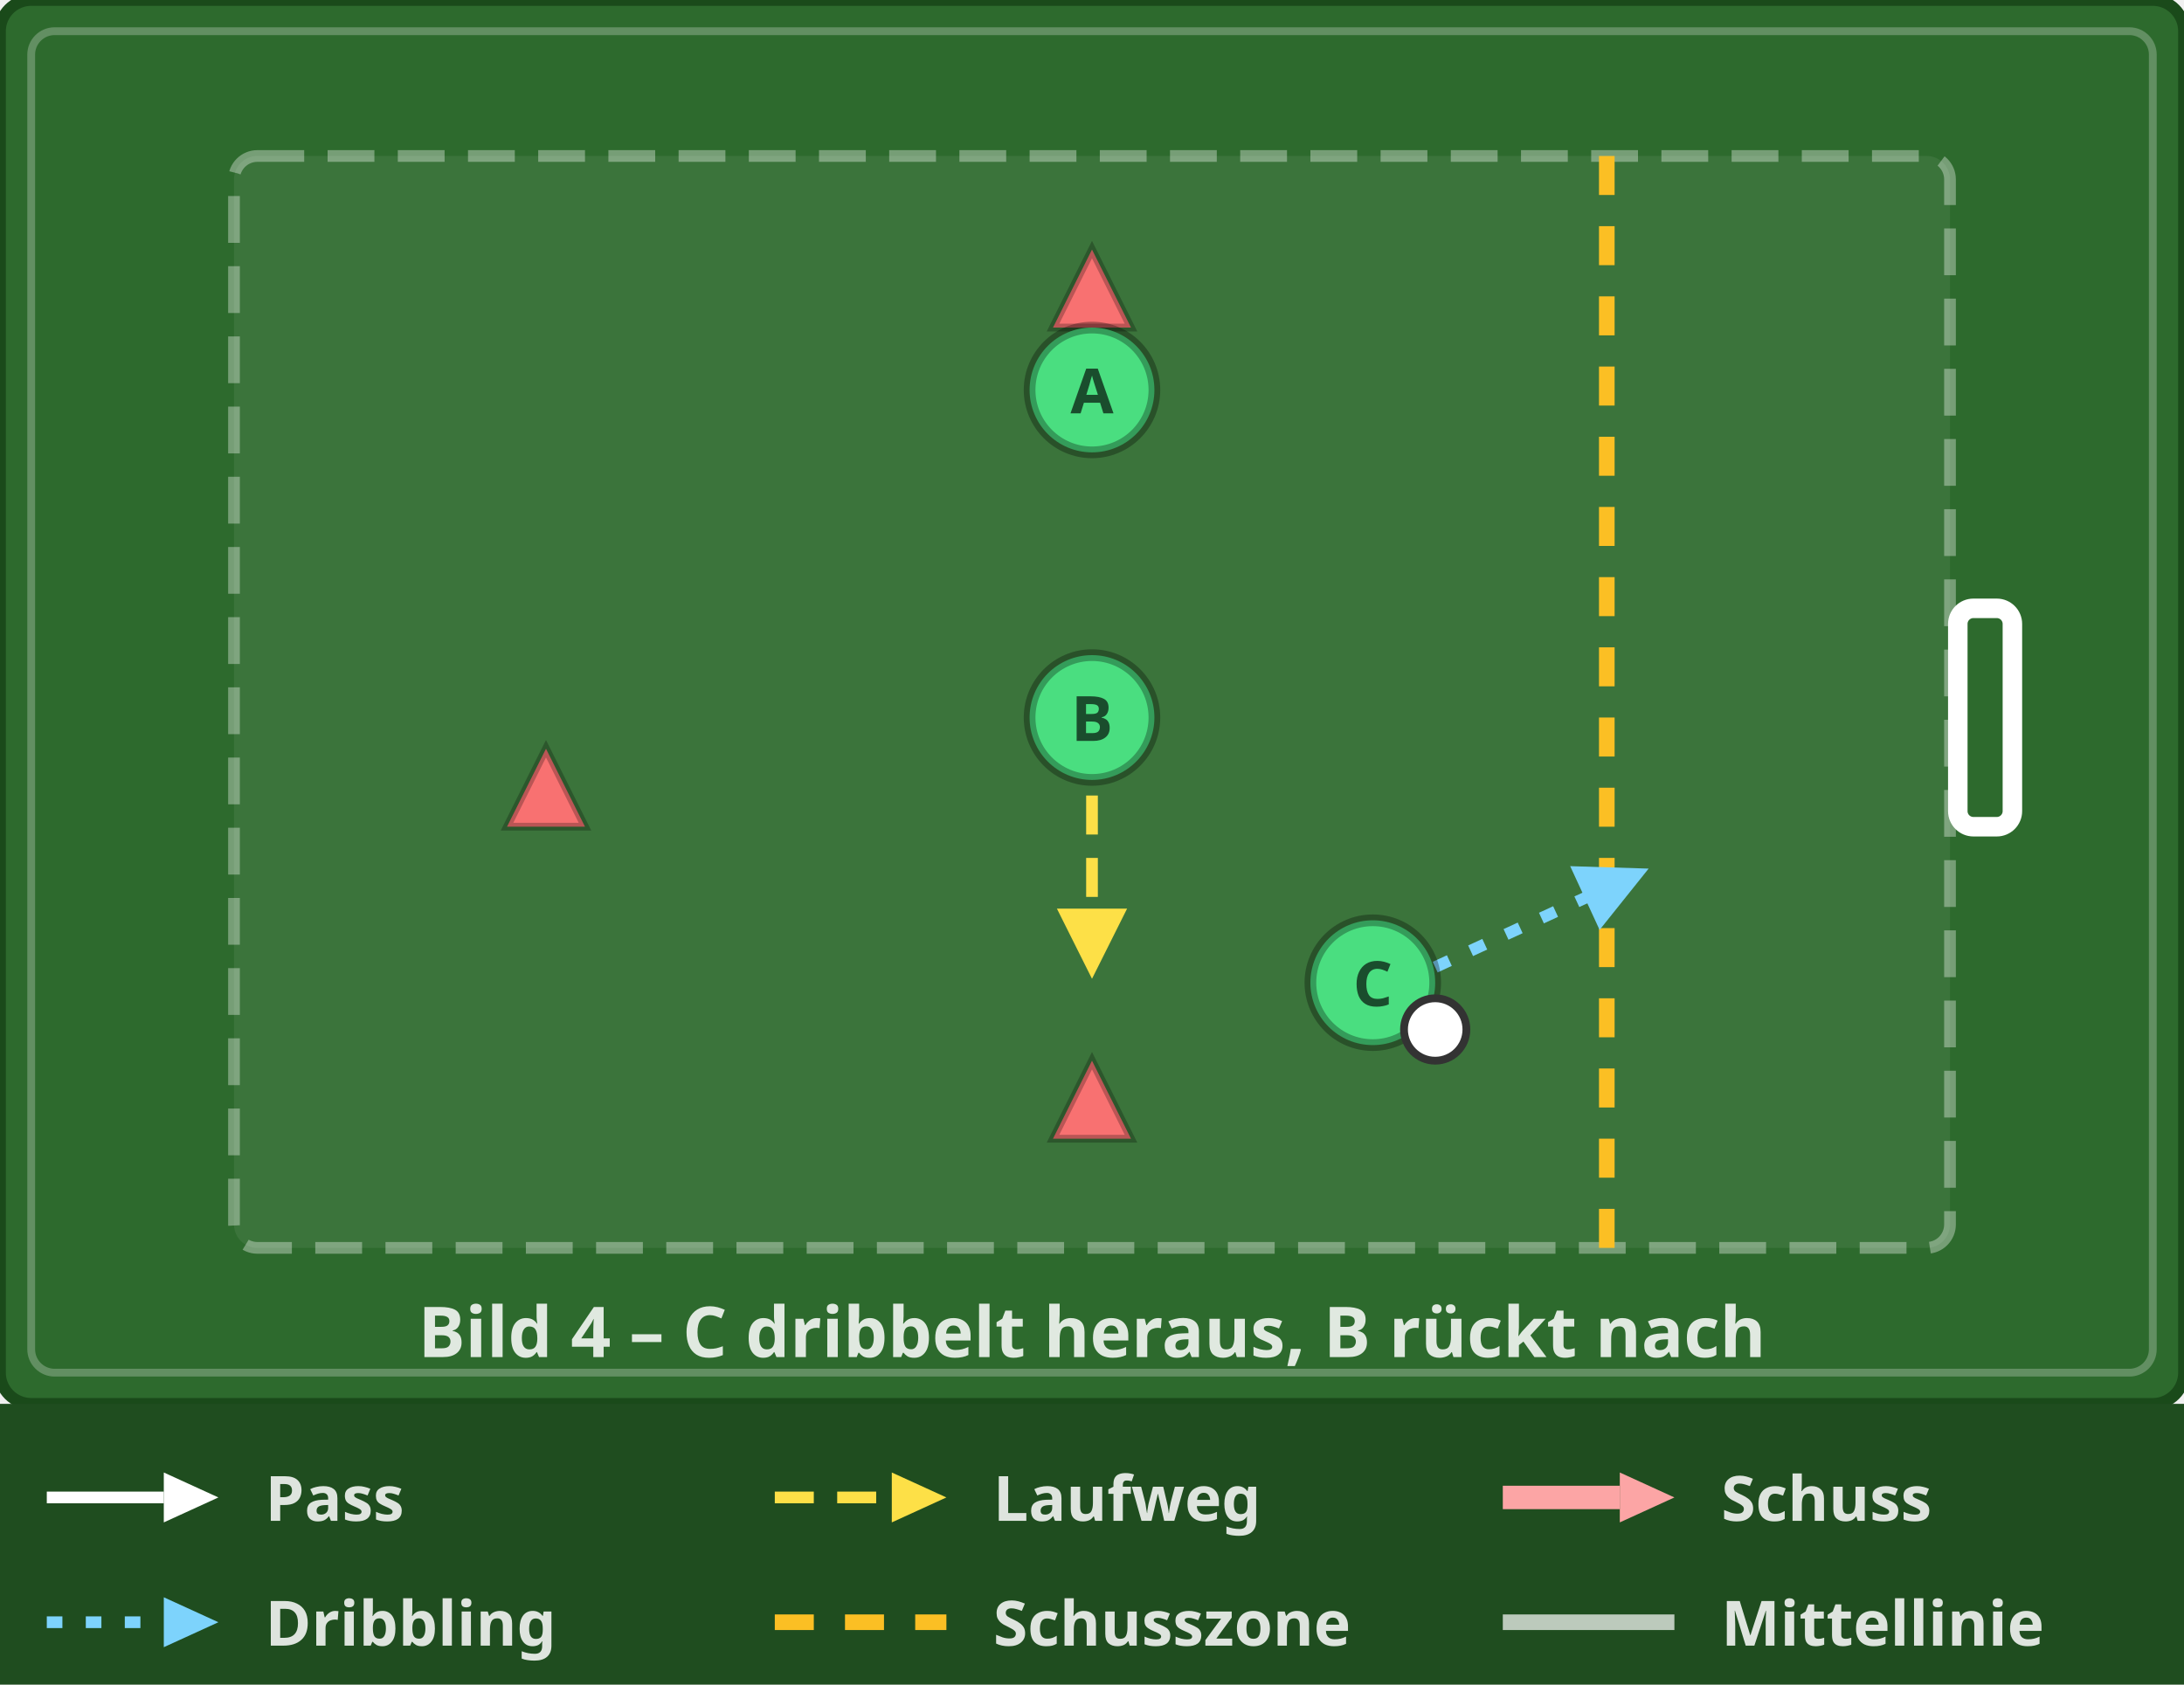
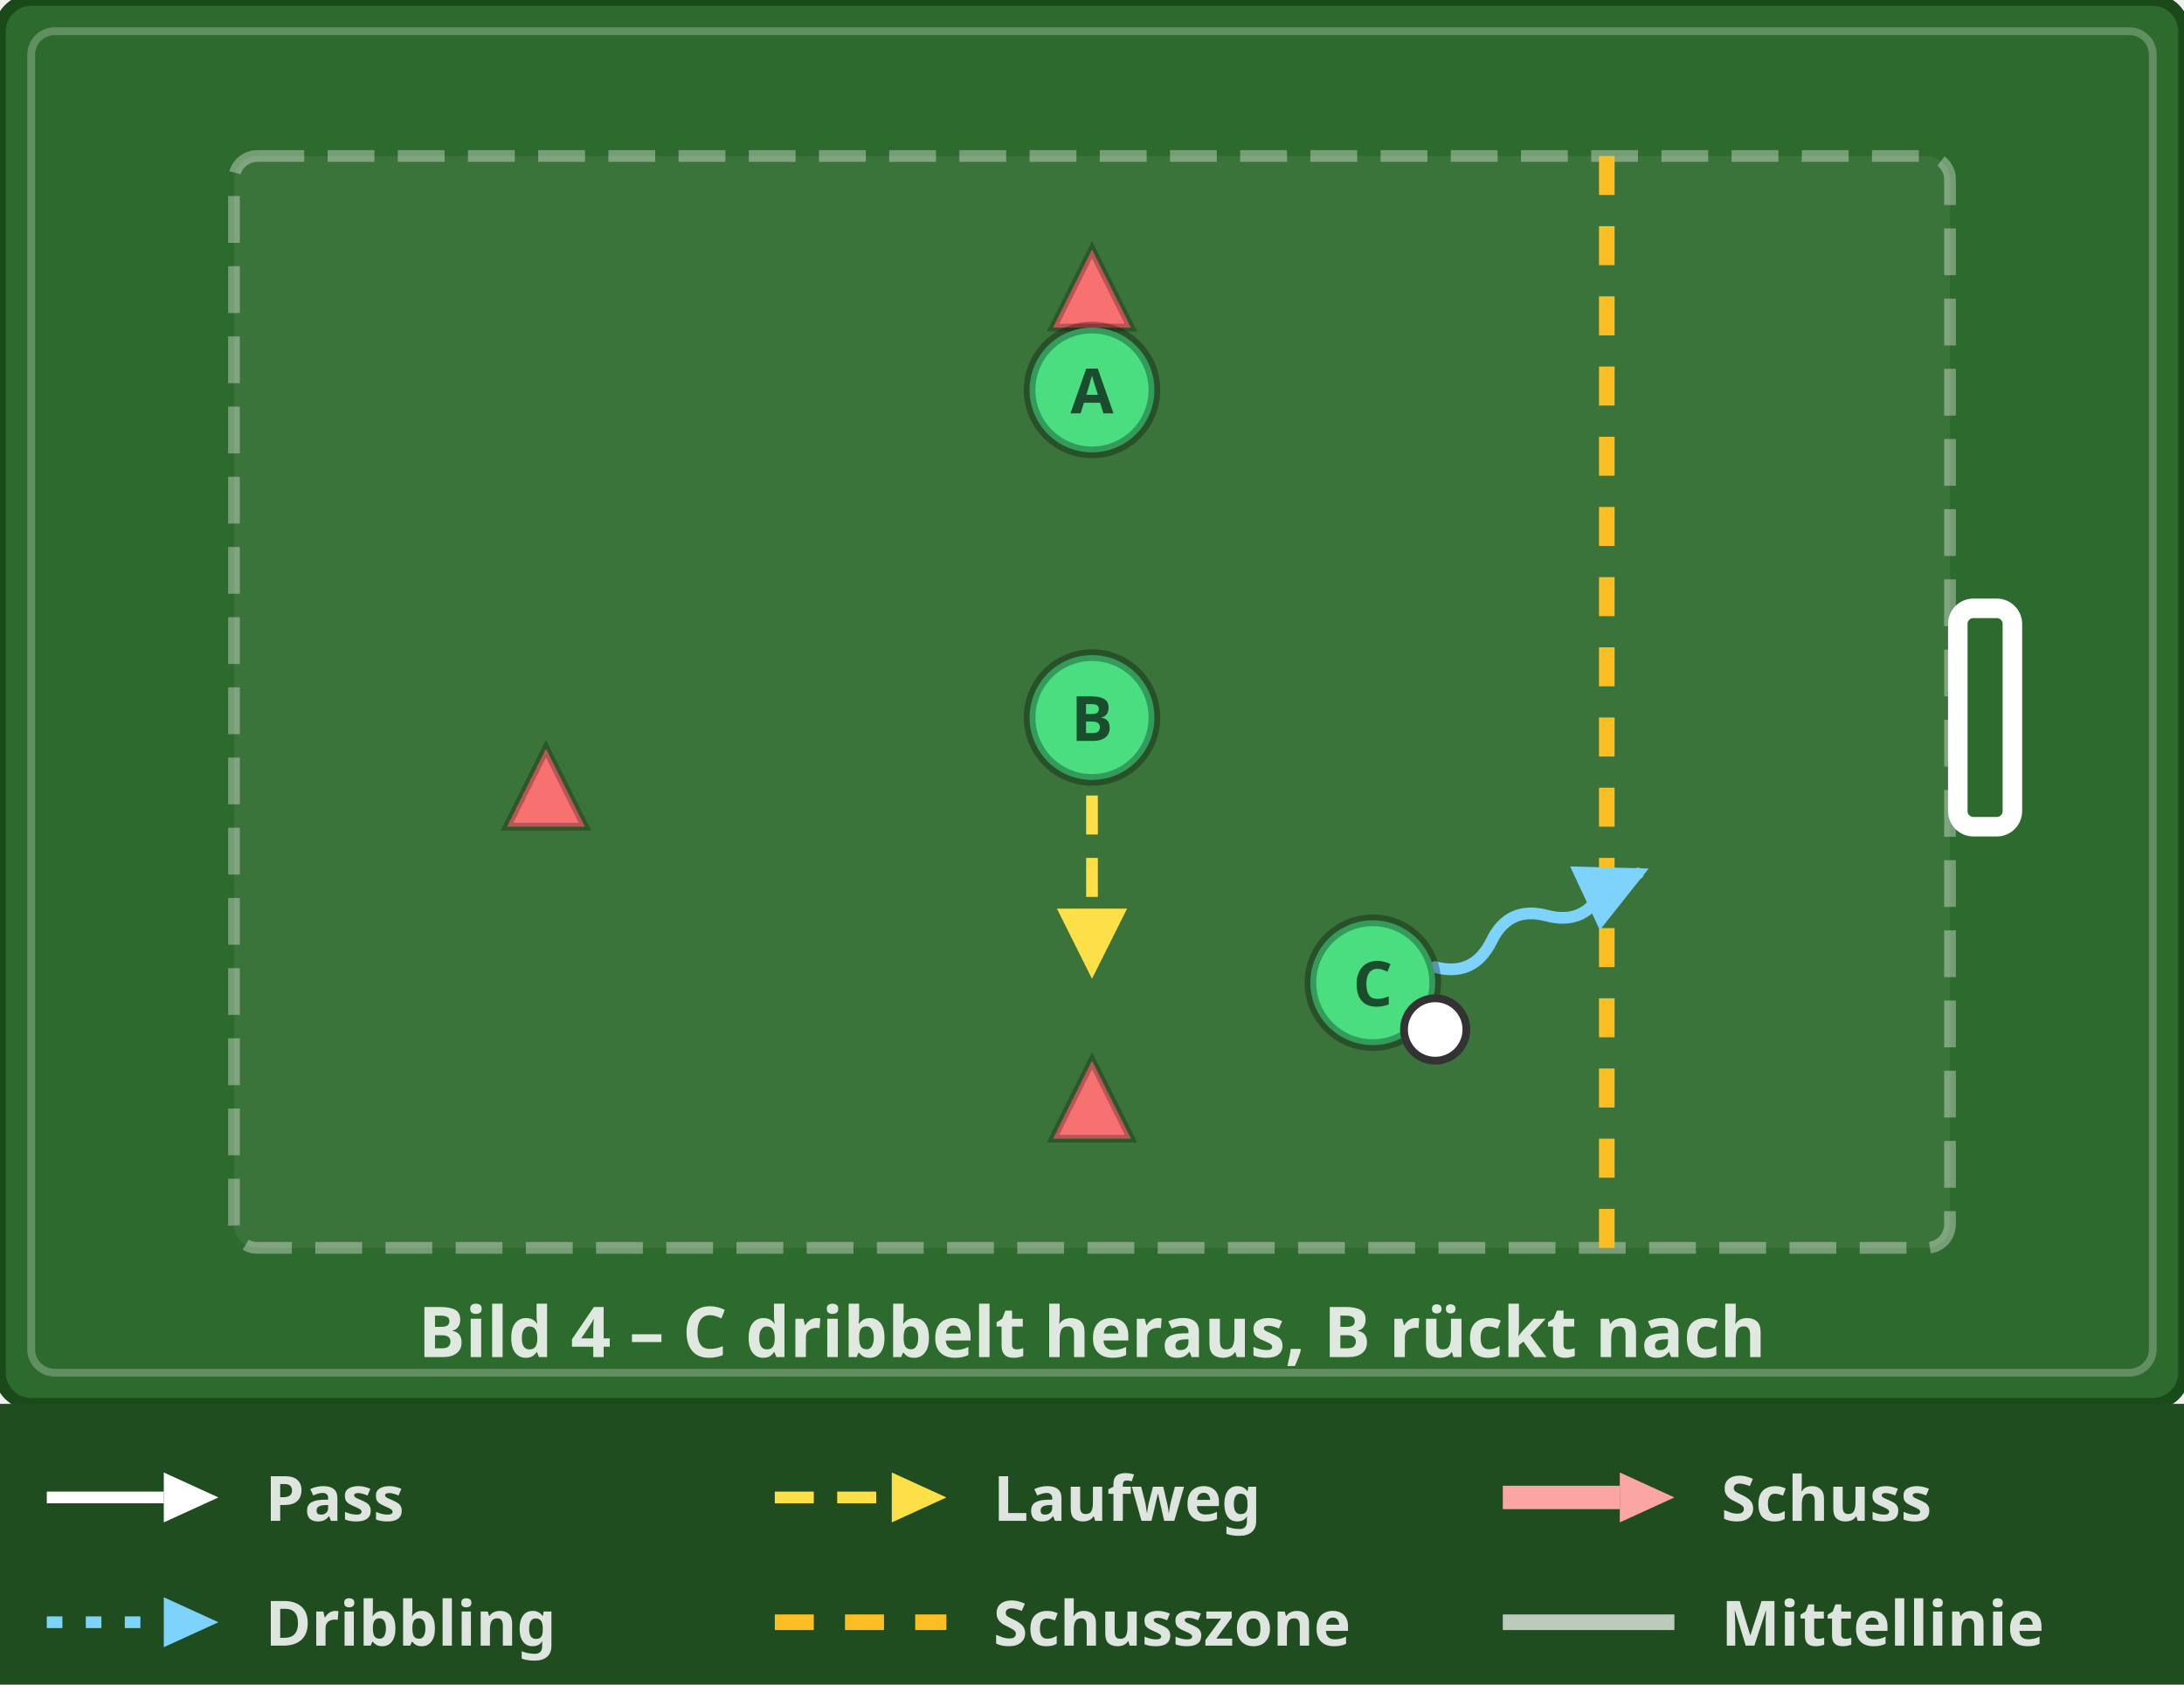
<svg xmlns="http://www.w3.org/2000/svg" viewBox="0 0 280 216" width="280" height="216">
  <defs />
  <rect width="280" height="180" rx="4" fill="#2d6a2d" stroke="#1a4a1a" stroke-width="1.5" />
  <rect x="4" y="4" width="272" height="172" rx="3" fill="none" stroke="rgba(255,255,255,.25)" stroke-width="1" />
  <defs>
    <marker id="arr-p" markerWidth="6" markerHeight="6" refX="5" refY="3" orient="auto">
      <path d="M0,0 L6,3 L0,6 Z" fill="#ffffff" />
    </marker>
    <marker id="arr-l" markerWidth="6" markerHeight="6" refX="5" refY="3" orient="auto">
      <path d="M0,0 L6,3 L0,6 Z" fill="#fde047" />
    </marker>
    <marker id="arr-s" markerWidth="6" markerHeight="6" refX="5" refY="3" orient="auto">
      <path d="M0,0 L6,3 L0,6 Z" fill="#fca5a5" />
    </marker>
    <marker id="arr-d" markerWidth="6" markerHeight="6" refX="5" refY="3" orient="auto">
      <path d="M0,0 L6,3 L0,6 Z" fill="#7dd3fc" />
    </marker>
  </defs>
  <rect x="30" y="20" width="220" height="140" rx="3" fill="rgba(255,255,255,.07)" stroke="rgba(255,255,255,.35)" stroke-width="1.5" stroke-dasharray="6,3" />
  <line x1="206" y1="20" x2="206" y2="160" stroke="#fbbf24" stroke-width="2" stroke-dasharray="5,4" />
  <rect x="251" y="78" width="7" height="28" rx="2" fill="none" stroke="#fff" stroke-width="2.5" />
-   <line x1="184" y1="124" x2="210" y2="112" stroke="#7dd3fc" stroke-width="1.5" stroke-dasharray="2,3" marker-end="url(#arr-d)" />
+   <path d="M184 124 Q188.9 125.3 191.2 120.7 Q193.4 116.1 198.3 117.4 Q203.2 118.7 205.5 114.1 L210 112" fill="none" stroke="#7dd3fc" stroke-width="1.5" stroke-linecap="round" stroke-linejoin="round" marker-end="url(#arr-d)" />
  <line x1="140" y1="102" x2="140" y2="124" stroke="#fde047" stroke-width="1.5" stroke-dasharray="5,3" marker-end="url(#arr-l)" />
  <path d="M70 96 L75 106 L65 106 Z" fill="#f87171" stroke="rgba(0,0,0,.25)" stroke-width="1" />
  <path d="M140 32 L145 42 L135 42 Z" fill="#f87171" stroke="rgba(0,0,0,.25)" stroke-width="1" />
  <path d="M140 136 L145 146 L135 146 Z" fill="#f87171" stroke="rgba(0,0,0,.25)" stroke-width="1" />
  <circle cx="140" cy="50" r="8" fill="#4ade80" stroke="rgba(0,0,0,.3)" stroke-width="1.5" />
  <text x="140" y="53" text-anchor="middle" fill="rgba(0,0,0,.65)" font-size="8" font-family="sans-serif" font-weight="700">A</text>
  <circle cx="140" cy="92" r="8" fill="#4ade80" stroke="rgba(0,0,0,.3)" stroke-width="1.5" />
  <text x="140" y="95" text-anchor="middle" fill="rgba(0,0,0,.65)" font-size="8" font-family="sans-serif" font-weight="700">B</text>
  <circle cx="176" cy="126" r="8" fill="#4ade80" stroke="rgba(0,0,0,.3)" stroke-width="1.5" />
  <text x="176" y="129" text-anchor="middle" fill="rgba(0,0,0,.65)" font-size="8" font-family="sans-serif" font-weight="700">C</text>
  <circle cx="184" cy="132" r="4" fill="#fff" stroke="#333" stroke-width="1" />
  <text x="140" y="174" text-anchor="middle" fill="rgba(255,255,255,.85)" font-size="9" font-family="sans-serif" font-weight="600">Bild 4 – C dribbelt heraus, B rückt nach</text>
  <rect x="0" y="180" width="280" height="36" fill="#1f4d1f" />
  <line x1="6" y1="192" x2="21" y2="192" stroke="#ffffff" stroke-width="1.5" />
  <path d="M21,188.8 L28,192 L21,195.2 Z" fill="#ffffff" />
  <text x="34" y="195" fill="rgba(255,255,255,.85)" font-size="8" font-family="sans-serif" font-weight="600">Pass</text>
  <line x1="99.333" y1="192" x2="114.333" y2="192" stroke="#fde047" stroke-width="1.5" stroke-dasharray="5,3" />
  <path d="M114.333,188.8 L121.333,192 L114.333,195.2 Z" fill="#fde047" />
  <text x="127.333" y="195" fill="rgba(255,255,255,.85)" font-size="8" font-family="sans-serif" font-weight="600">Laufweg</text>
  <line x1="192.667" y1="192" x2="207.667" y2="192" stroke="#fca5a5" stroke-width="3" />
  <path d="M207.667,188.8 L214.667,192 L207.667,195.2 Z" fill="#fca5a5" />
  <text x="220.667" y="195" fill="rgba(255,255,255,.85)" font-size="8" font-family="sans-serif" font-weight="600">Schuss</text>
  <line x1="6" y1="208" x2="21" y2="208" stroke="#7dd3fc" stroke-width="1.5" stroke-dasharray="2,3" />
  <path d="M21,204.8 L28,208 L21,211.2 Z" fill="#7dd3fc" />
  <text x="34" y="211" fill="rgba(255,255,255,.85)" font-size="8" font-family="sans-serif" font-weight="600">Dribbling</text>
  <line x1="99.333" y1="208" x2="121.333" y2="208" stroke="#fbbf24" stroke-width="2" stroke-dasharray="5,4" />
  <text x="127.333" y="211" fill="rgba(255,255,255,.85)" font-size="8" font-family="sans-serif" font-weight="600">Schusszone</text>
  <line x1="192.667" y1="208" x2="214.667" y2="208" stroke="rgba(255,255,255,.7)" stroke-width="2" />
  <text x="220.667" y="211" fill="rgba(255,255,255,.85)" font-size="8" font-family="sans-serif" font-weight="600">Mittellinie</text>
</svg>
